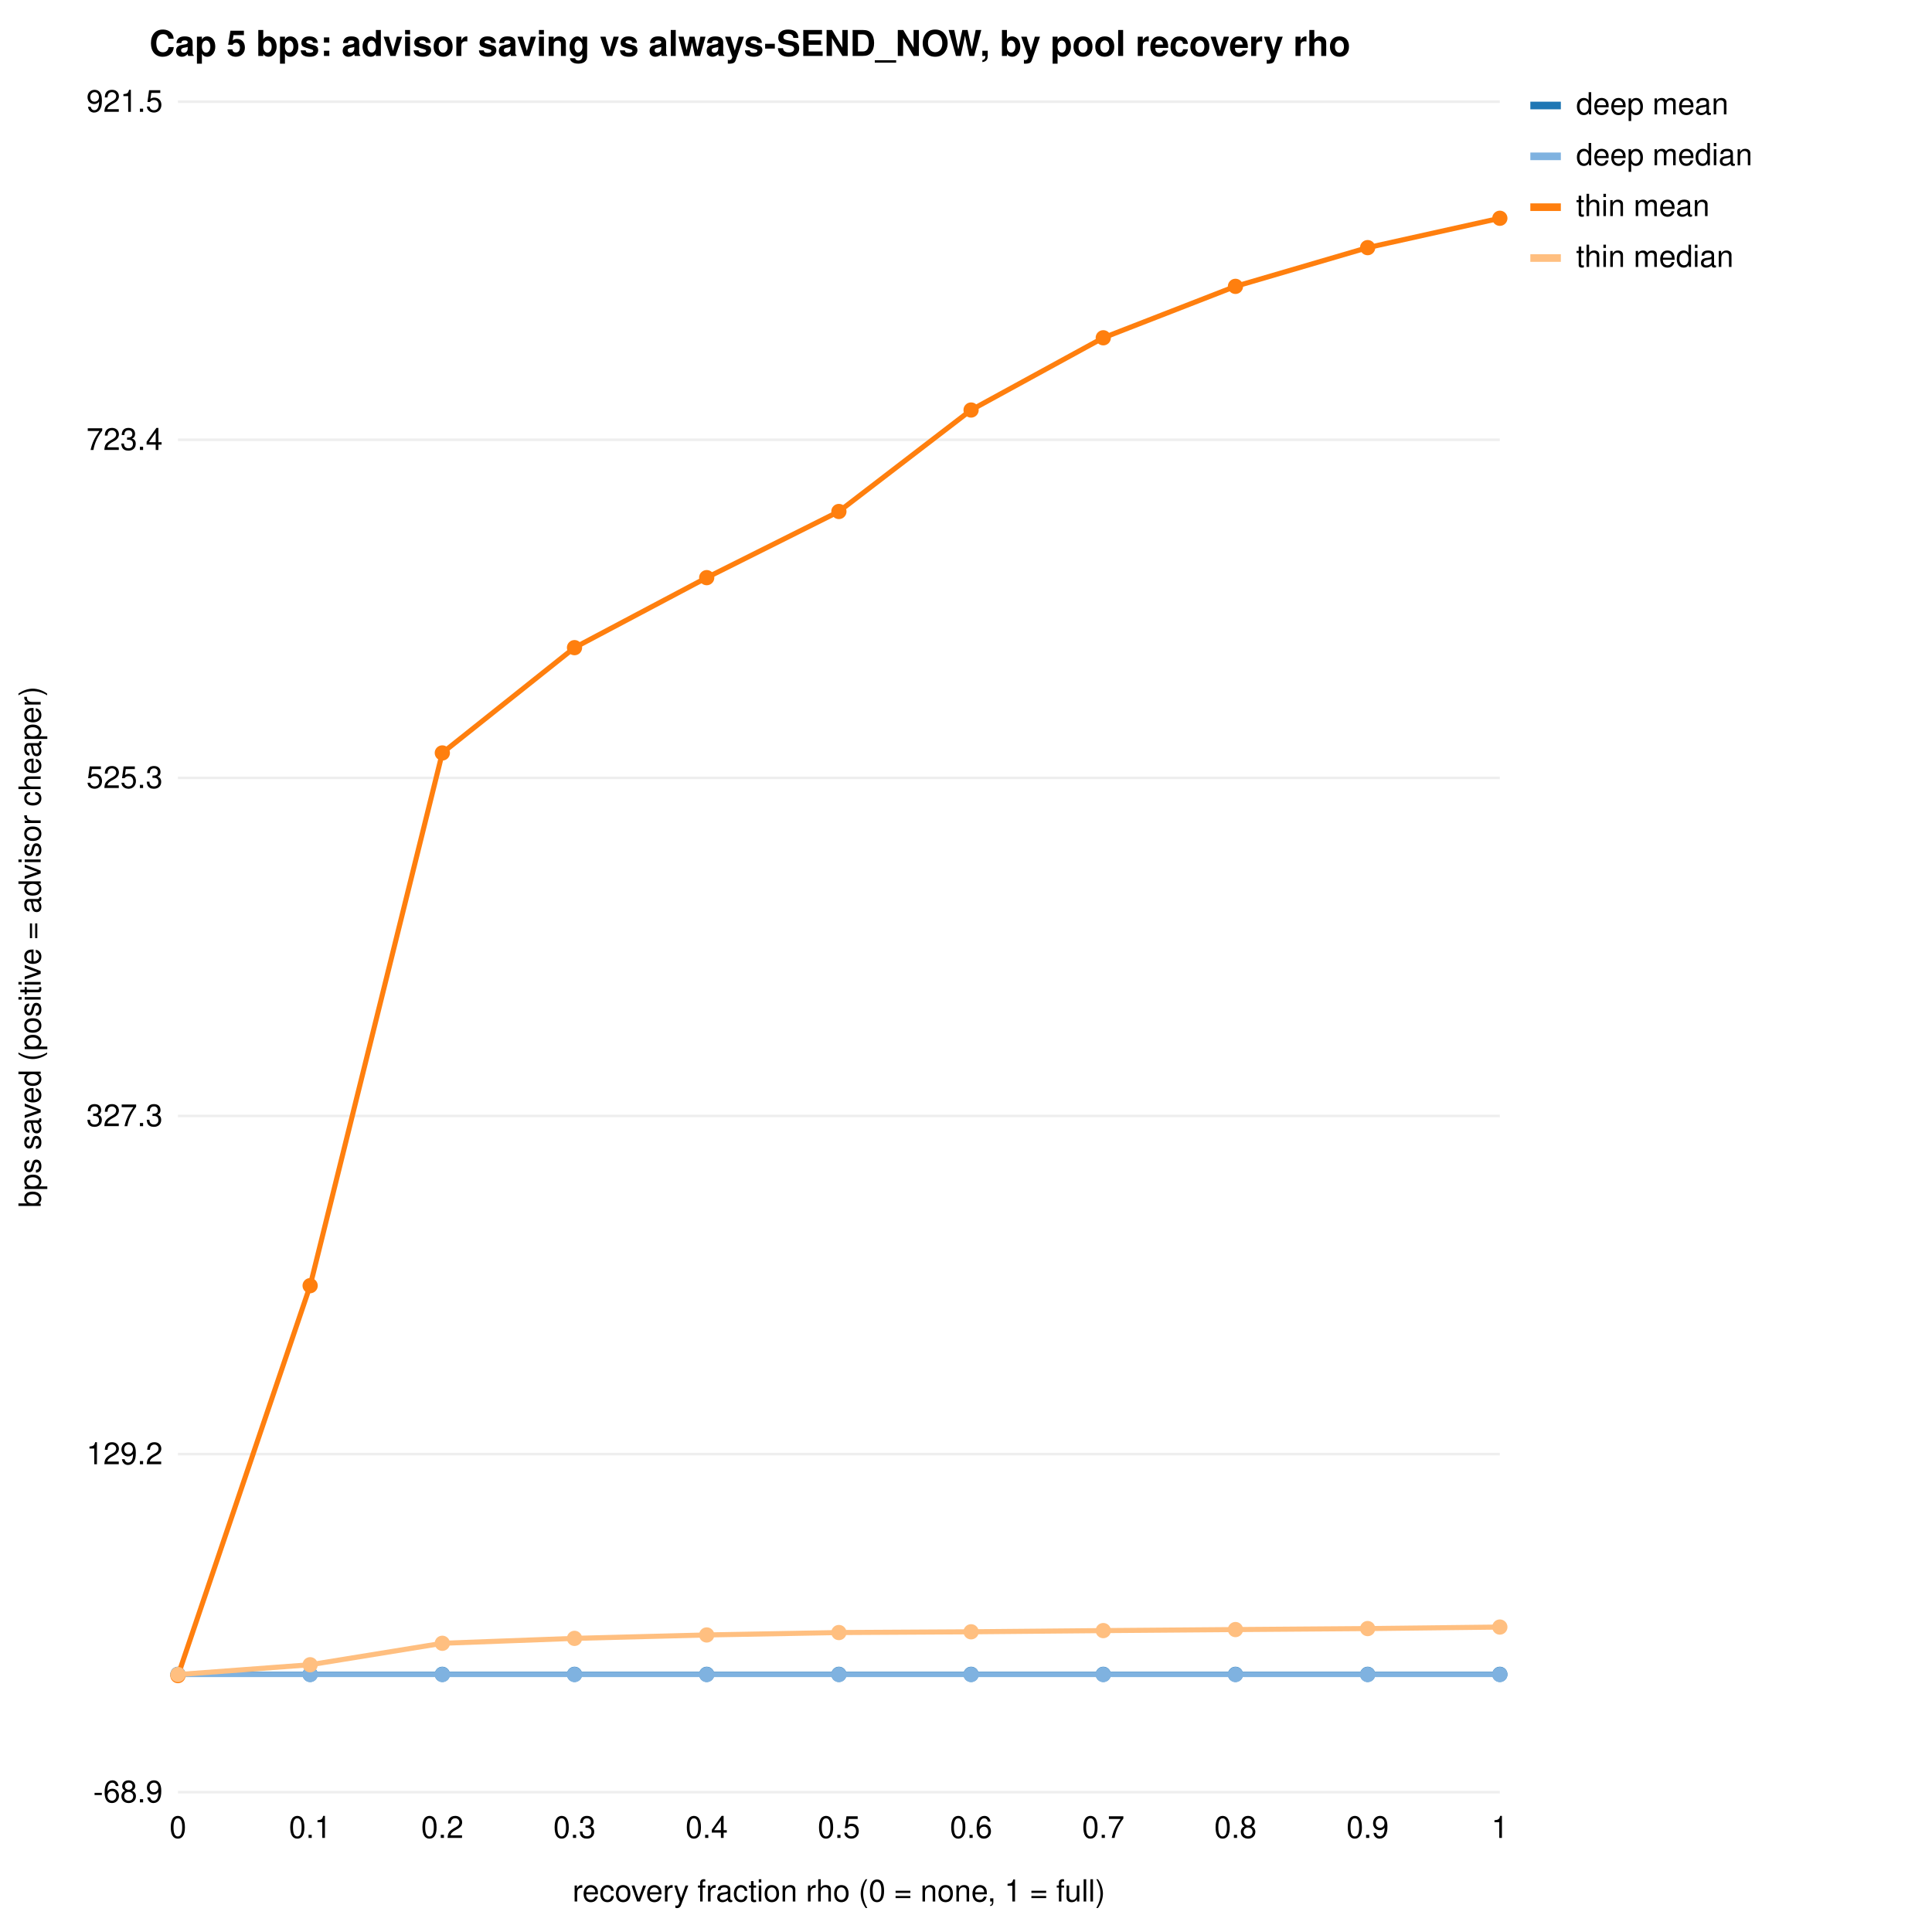
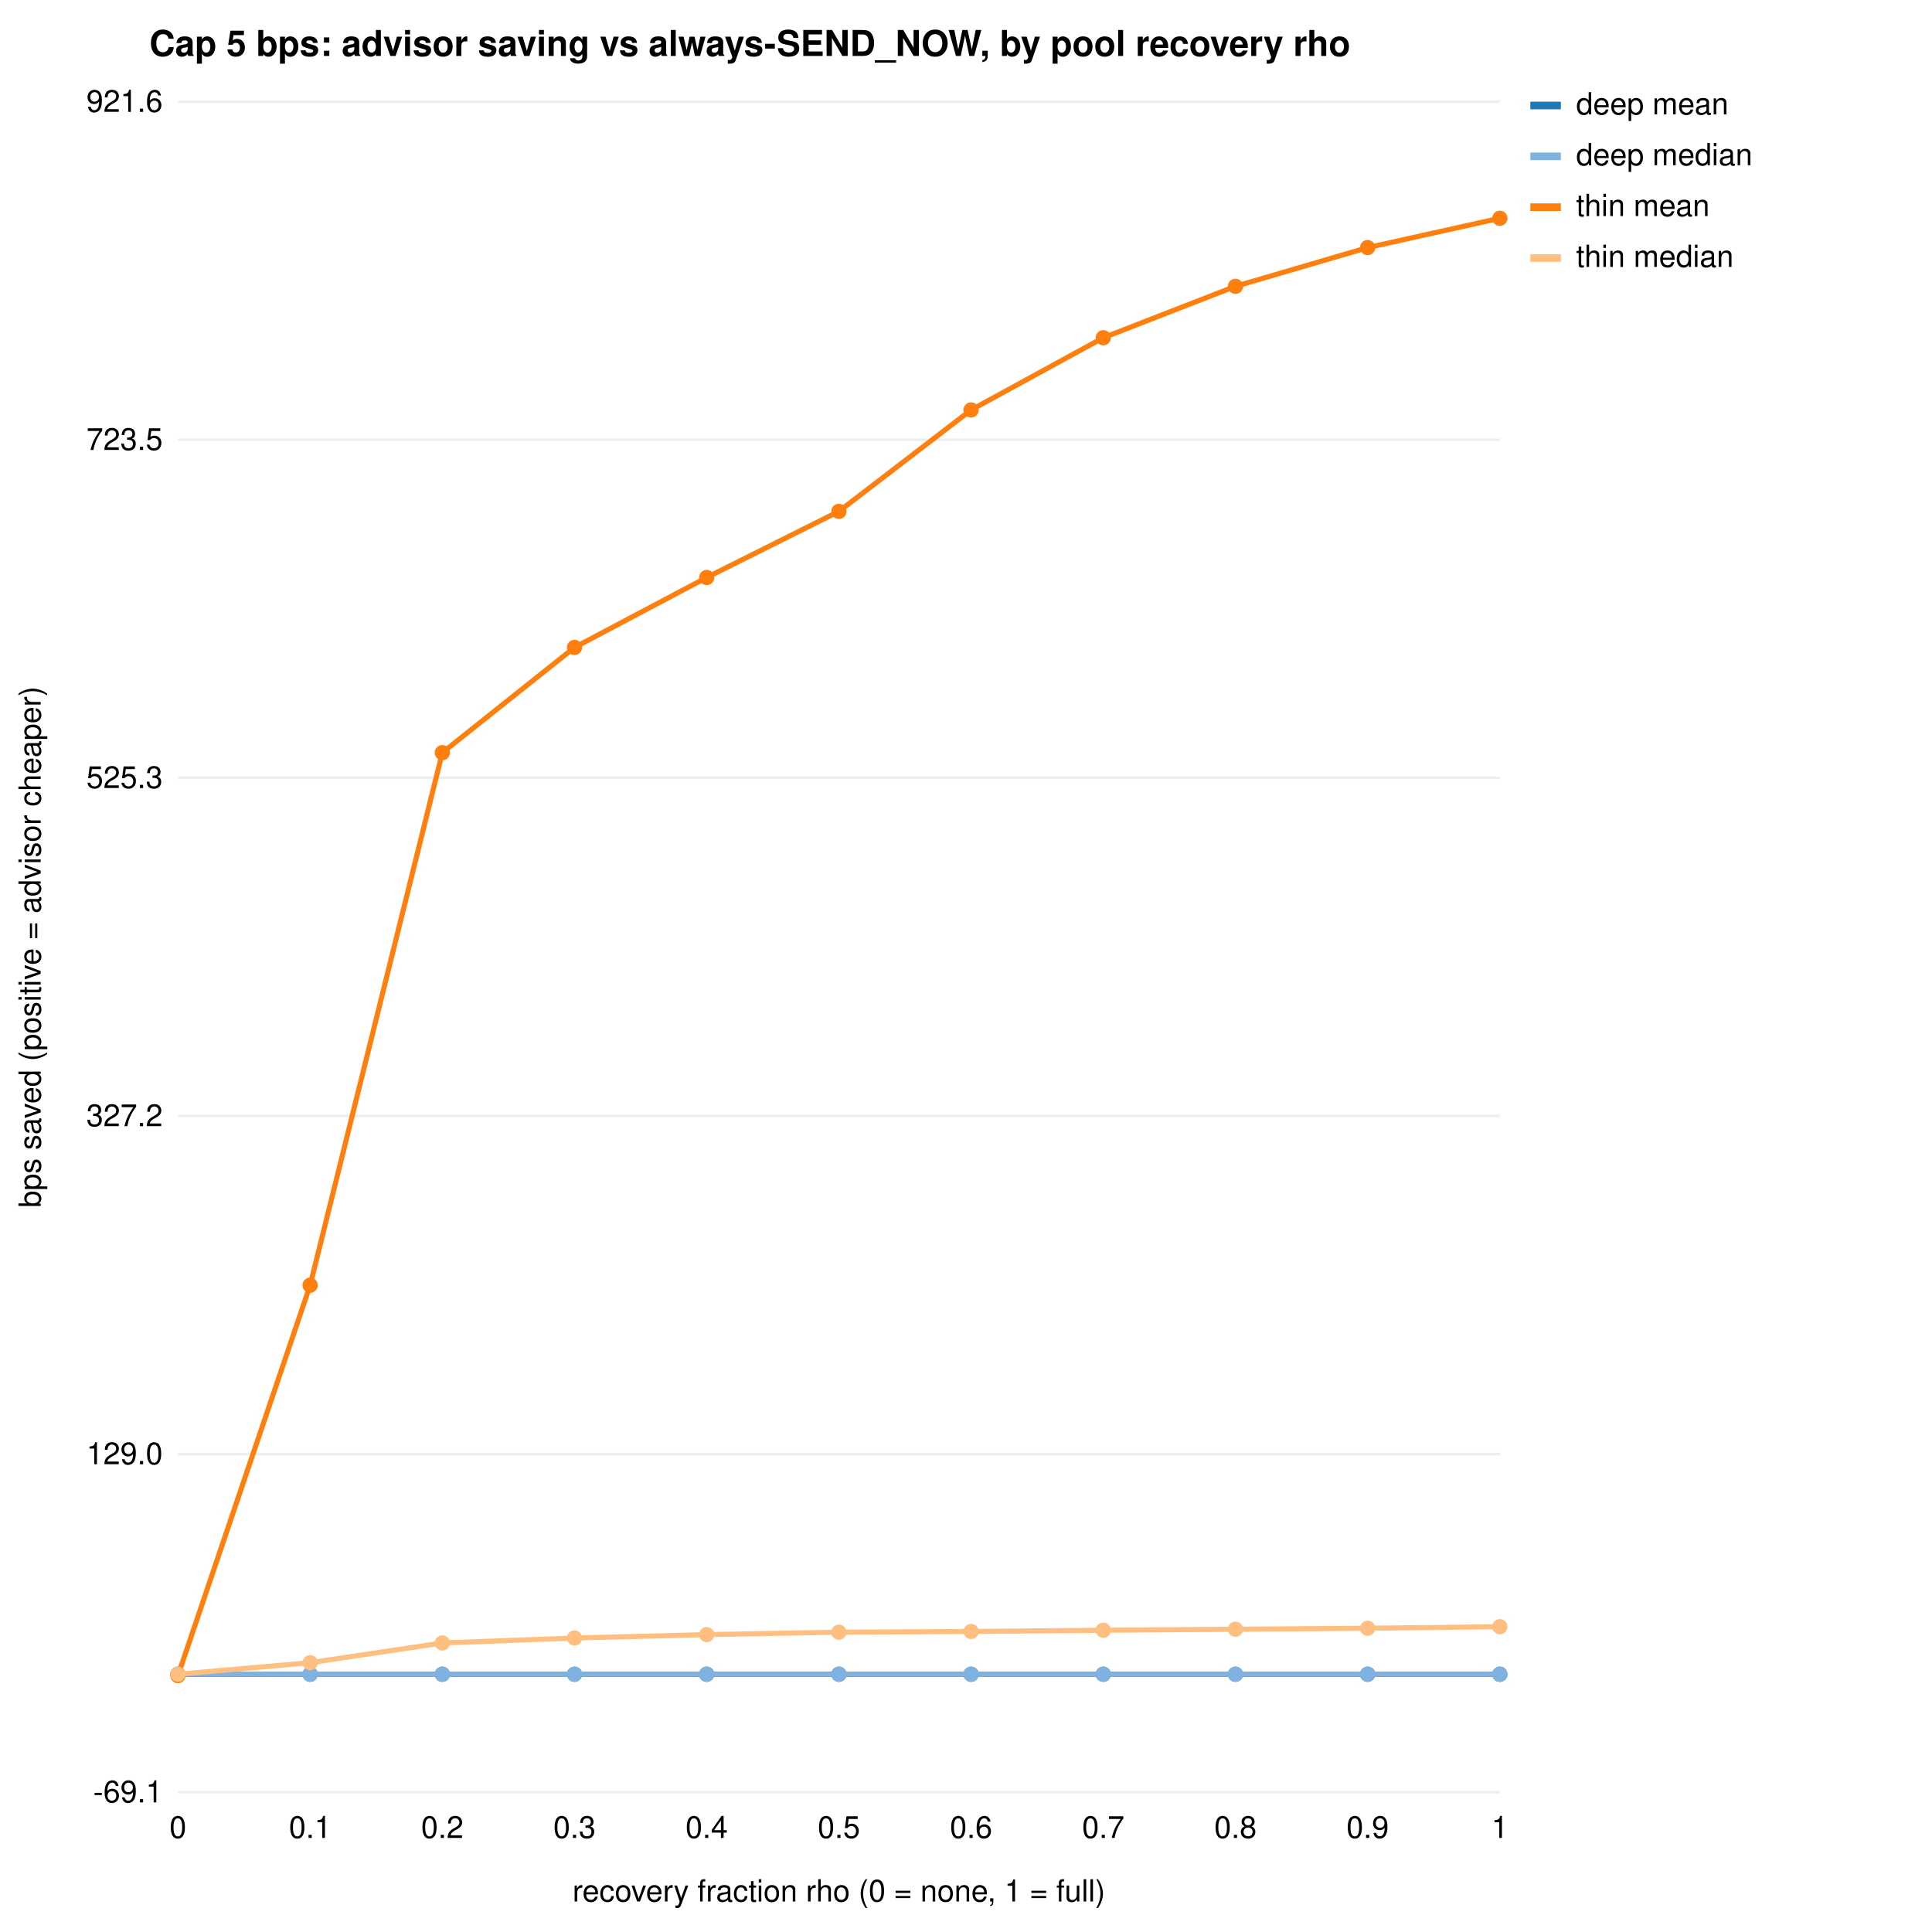
<svg xmlns="http://www.w3.org/2000/svg" width="760" height="760" font-family="Helvetica,Arial,sans-serif" font-size="12">
  <rect width="100%" height="100%" fill="white" />
  <text x="295" y="22" text-anchor="middle" font-size="14" font-weight="bold">Cap 5 bps: advisor saving vs always-SEND_NOW, by pool recovery rho</text>
  <line x1="70" x2="590" y1="705" y2="705" stroke="#eee" />
-   <text x="64" y="709" text-anchor="end">-68.9</text>
+   <text x="64" y="709" text-anchor="end">-69.1</text>
  <line x1="70" x2="590" y1="572" y2="572" stroke="#eee" />
-   <text x="64" y="576" text-anchor="end">129.2</text>
+   <text x="64" y="576" text-anchor="end">129.0</text>
  <line x1="70" x2="590" y1="439" y2="439" stroke="#eee" />
-   <text x="64" y="443" text-anchor="end">327.3</text>
+   <text x="64" y="443" text-anchor="end">327.2</text>
  <line x1="70" x2="590" y1="306" y2="306" stroke="#eee" />
  <text x="64" y="310" text-anchor="end">525.3</text>
  <line x1="70" x2="590" y1="173" y2="173" stroke="#eee" />
-   <text x="64" y="177" text-anchor="end">723.4</text>
+   <text x="64" y="177" text-anchor="end">723.5</text>
  <line x1="70" x2="590" y1="40" y2="40" stroke="#eee" />
-   <text x="64" y="44" text-anchor="end">921.5</text>
-   <line x1="70" x2="590" y1="658.728" y2="658.728" stroke="#999" />
+   <text x="64" y="44" text-anchor="end">921.6</text>
+   <line x1="70" x2="590" y1="658.588" y2="658.588" stroke="#999" />
  <text x="70" y="723" text-anchor="middle">0</text>
  <text x="122" y="723" text-anchor="middle">0.1</text>
  <text x="174" y="723" text-anchor="middle">0.2</text>
  <text x="226" y="723" text-anchor="middle">0.3</text>
  <text x="278" y="723" text-anchor="middle">0.4</text>
  <text x="330" y="723" text-anchor="middle">0.5</text>
  <text x="382" y="723" text-anchor="middle">0.6</text>
  <text x="434" y="723" text-anchor="middle">0.7</text>
  <text x="486" y="723" text-anchor="middle">0.8</text>
  <text x="538" y="723" text-anchor="middle">0.9</text>
  <text x="590" y="723" text-anchor="middle">1</text>
  <text x="330" y="748" text-anchor="middle">recovery fraction rho (0 = none, 1 = full)</text>
  <text transform="translate(16,372.5) rotate(-90)" text-anchor="middle">bps saved (positive = advisor cheaper)</text>
-   <polyline fill="none" stroke="#1f77b4" stroke-width="2" points="70,658.641 122,658.641 174,658.641 226,658.641 278,658.641 330,658.641 382,658.641 434,658.641 486,658.641 538,658.641 590,658.641" />
-   <circle cx="70" cy="658.641" r="3" fill="#1f77b4" />
-   <circle cx="122" cy="658.641" r="3" fill="#1f77b4" />
-   <circle cx="174" cy="658.641" r="3" fill="#1f77b4" />
-   <circle cx="226" cy="658.641" r="3" fill="#1f77b4" />
-   <circle cx="278" cy="658.641" r="3" fill="#1f77b4" />
-   <circle cx="330" cy="658.641" r="3" fill="#1f77b4" />
-   <circle cx="382" cy="658.641" r="3" fill="#1f77b4" />
-   <circle cx="434" cy="658.641" r="3" fill="#1f77b4" />
-   <circle cx="486" cy="658.641" r="3" fill="#1f77b4" />
-   <circle cx="538" cy="658.641" r="3" fill="#1f77b4" />
-   <circle cx="590" cy="658.641" r="3" fill="#1f77b4" />
+   <polyline fill="none" stroke="#1f77b4" stroke-width="2" points="70,658.608 122,658.608 174,658.608 226,658.608 278,658.608 330,658.608 382,658.608 434,658.608 486,658.608 538,658.608 590,658.608" />
+   <circle cx="70" cy="658.608" r="3" fill="#1f77b4" />
+   <circle cx="122" cy="658.608" r="3" fill="#1f77b4" />
+   <circle cx="174" cy="658.608" r="3" fill="#1f77b4" />
+   <circle cx="226" cy="658.608" r="3" fill="#1f77b4" />
+   <circle cx="278" cy="658.608" r="3" fill="#1f77b4" />
+   <circle cx="330" cy="658.608" r="3" fill="#1f77b4" />
+   <circle cx="382" cy="658.608" r="3" fill="#1f77b4" />
+   <circle cx="434" cy="658.608" r="3" fill="#1f77b4" />
+   <circle cx="486" cy="658.608" r="3" fill="#1f77b4" />
+   <circle cx="538" cy="658.608" r="3" fill="#1f77b4" />
+   <circle cx="590" cy="658.608" r="3" fill="#1f77b4" />
  <rect x="602" y="40" width="12" height="3" fill="#1f77b4" />
  <text x="620" y="45">deep mean</text>
-   <polyline fill="none" stroke="#7fb2e0" stroke-width="2" points="70,658.728 122,658.728 174,658.728 226,658.728 278,658.728 330,658.728 382,658.728 434,658.728 486,658.728 538,658.728 590,658.728" />
-   <circle cx="70" cy="658.728" r="3" fill="#7fb2e0" />
-   <circle cx="122" cy="658.728" r="3" fill="#7fb2e0" />
-   <circle cx="174" cy="658.728" r="3" fill="#7fb2e0" />
-   <circle cx="226" cy="658.728" r="3" fill="#7fb2e0" />
-   <circle cx="278" cy="658.728" r="3" fill="#7fb2e0" />
-   <circle cx="330" cy="658.728" r="3" fill="#7fb2e0" />
-   <circle cx="382" cy="658.728" r="3" fill="#7fb2e0" />
-   <circle cx="434" cy="658.728" r="3" fill="#7fb2e0" />
-   <circle cx="486" cy="658.728" r="3" fill="#7fb2e0" />
-   <circle cx="538" cy="658.728" r="3" fill="#7fb2e0" />
-   <circle cx="590" cy="658.728" r="3" fill="#7fb2e0" />
+   <polyline fill="none" stroke="#7fb2e0" stroke-width="2" points="70,658.588 122,658.588 174,658.588 226,658.588 278,658.588 330,658.588 382,658.588 434,658.588 486,658.588 538,658.588 590,658.588" />
+   <circle cx="70" cy="658.588" r="3" fill="#7fb2e0" />
+   <circle cx="122" cy="658.588" r="3" fill="#7fb2e0" />
+   <circle cx="174" cy="658.588" r="3" fill="#7fb2e0" />
+   <circle cx="226" cy="658.588" r="3" fill="#7fb2e0" />
+   <circle cx="278" cy="658.588" r="3" fill="#7fb2e0" />
+   <circle cx="330" cy="658.588" r="3" fill="#7fb2e0" />
+   <circle cx="382" cy="658.588" r="3" fill="#7fb2e0" />
+   <circle cx="434" cy="658.588" r="3" fill="#7fb2e0" />
+   <circle cx="486" cy="658.588" r="3" fill="#7fb2e0" />
+   <circle cx="538" cy="658.588" r="3" fill="#7fb2e0" />
+   <circle cx="590" cy="658.588" r="3" fill="#7fb2e0" />
  <rect x="602" y="60" width="12" height="3" fill="#7fb2e0" />
  <text x="620" y="65">deep median</text>
-   <polyline fill="none" stroke="#ff7f0e" stroke-width="2" points="70,659.138 122,505.749 174,296.188 226,254.768 278,227.232 330,201.207 382,161.291 434,132.876 486,112.646 538,97.411 590,85.862" />
+   <polyline fill="none" stroke="#ff7f0e" stroke-width="2" points="70,659.138 122,505.573 174,296.083 226,254.677 278,227.171 330,201.168 382,161.265 434,132.86 486,112.63 538,97.4 590,85.862" />
  <circle cx="70" cy="659.138" r="3" fill="#ff7f0e" />
-   <circle cx="122" cy="505.749" r="3" fill="#ff7f0e" />
-   <circle cx="174" cy="296.188" r="3" fill="#ff7f0e" />
-   <circle cx="226" cy="254.768" r="3" fill="#ff7f0e" />
-   <circle cx="278" cy="227.232" r="3" fill="#ff7f0e" />
-   <circle cx="330" cy="201.207" r="3" fill="#ff7f0e" />
-   <circle cx="382" cy="161.291" r="3" fill="#ff7f0e" />
-   <circle cx="434" cy="132.876" r="3" fill="#ff7f0e" />
-   <circle cx="486" cy="112.646" r="3" fill="#ff7f0e" />
-   <circle cx="538" cy="97.411" r="3" fill="#ff7f0e" />
+   <circle cx="122" cy="505.573" r="3" fill="#ff7f0e" />
+   <circle cx="174" cy="296.083" r="3" fill="#ff7f0e" />
+   <circle cx="226" cy="254.677" r="3" fill="#ff7f0e" />
+   <circle cx="278" cy="227.171" r="3" fill="#ff7f0e" />
+   <circle cx="330" cy="201.168" r="3" fill="#ff7f0e" />
+   <circle cx="382" cy="161.265" r="3" fill="#ff7f0e" />
+   <circle cx="434" cy="132.86" r="3" fill="#ff7f0e" />
+   <circle cx="486" cy="112.63" r="3" fill="#ff7f0e" />
+   <circle cx="538" cy="97.4" r="3" fill="#ff7f0e" />
  <circle cx="590" cy="85.862" r="3" fill="#ff7f0e" />
  <rect x="602" y="80" width="12" height="3" fill="#ff7f0e" />
  <text x="620" y="85">thin mean</text>
-   <polyline fill="none" stroke="#ffbf80" stroke-width="2" points="70,658.728 122,654.868 174,646.428 226,644.494 278,643.151 330,642.204 382,641.909 434,641.439 486,641.029 538,640.64 590,640.042" />
-   <circle cx="70" cy="658.728" r="3" fill="#ffbf80" />
-   <circle cx="122" cy="654.868" r="3" fill="#ffbf80" />
-   <circle cx="174" cy="646.428" r="3" fill="#ffbf80" />
-   <circle cx="226" cy="644.494" r="3" fill="#ffbf80" />
-   <circle cx="278" cy="643.151" r="3" fill="#ffbf80" />
-   <circle cx="330" cy="642.204" r="3" fill="#ffbf80" />
-   <circle cx="382" cy="641.909" r="3" fill="#ffbf80" />
-   <circle cx="434" cy="641.439" r="3" fill="#ffbf80" />
-   <circle cx="486" cy="641.029" r="3" fill="#ffbf80" />
-   <circle cx="538" cy="640.64" r="3" fill="#ffbf80" />
-   <circle cx="590" cy="640.042" r="3" fill="#ffbf80" />
+   <polyline fill="none" stroke="#ffbf80" stroke-width="2" points="70,658.588 122,654.064 174,646.291 226,644.358 278,643.016 330,642.069 382,641.774 434,641.304 486,640.895 538,640.505 590,639.908" />
+   <circle cx="70" cy="658.588" r="3" fill="#ffbf80" />
+   <circle cx="122" cy="654.064" r="3" fill="#ffbf80" />
+   <circle cx="174" cy="646.291" r="3" fill="#ffbf80" />
+   <circle cx="226" cy="644.358" r="3" fill="#ffbf80" />
+   <circle cx="278" cy="643.016" r="3" fill="#ffbf80" />
+   <circle cx="330" cy="642.069" r="3" fill="#ffbf80" />
+   <circle cx="382" cy="641.774" r="3" fill="#ffbf80" />
+   <circle cx="434" cy="641.304" r="3" fill="#ffbf80" />
+   <circle cx="486" cy="640.895" r="3" fill="#ffbf80" />
+   <circle cx="538" cy="640.505" r="3" fill="#ffbf80" />
+   <circle cx="590" cy="639.908" r="3" fill="#ffbf80" />
  <rect x="602" y="100" width="12" height="3" fill="#ffbf80" />
  <text x="620" y="105">thin median</text>
</svg>
